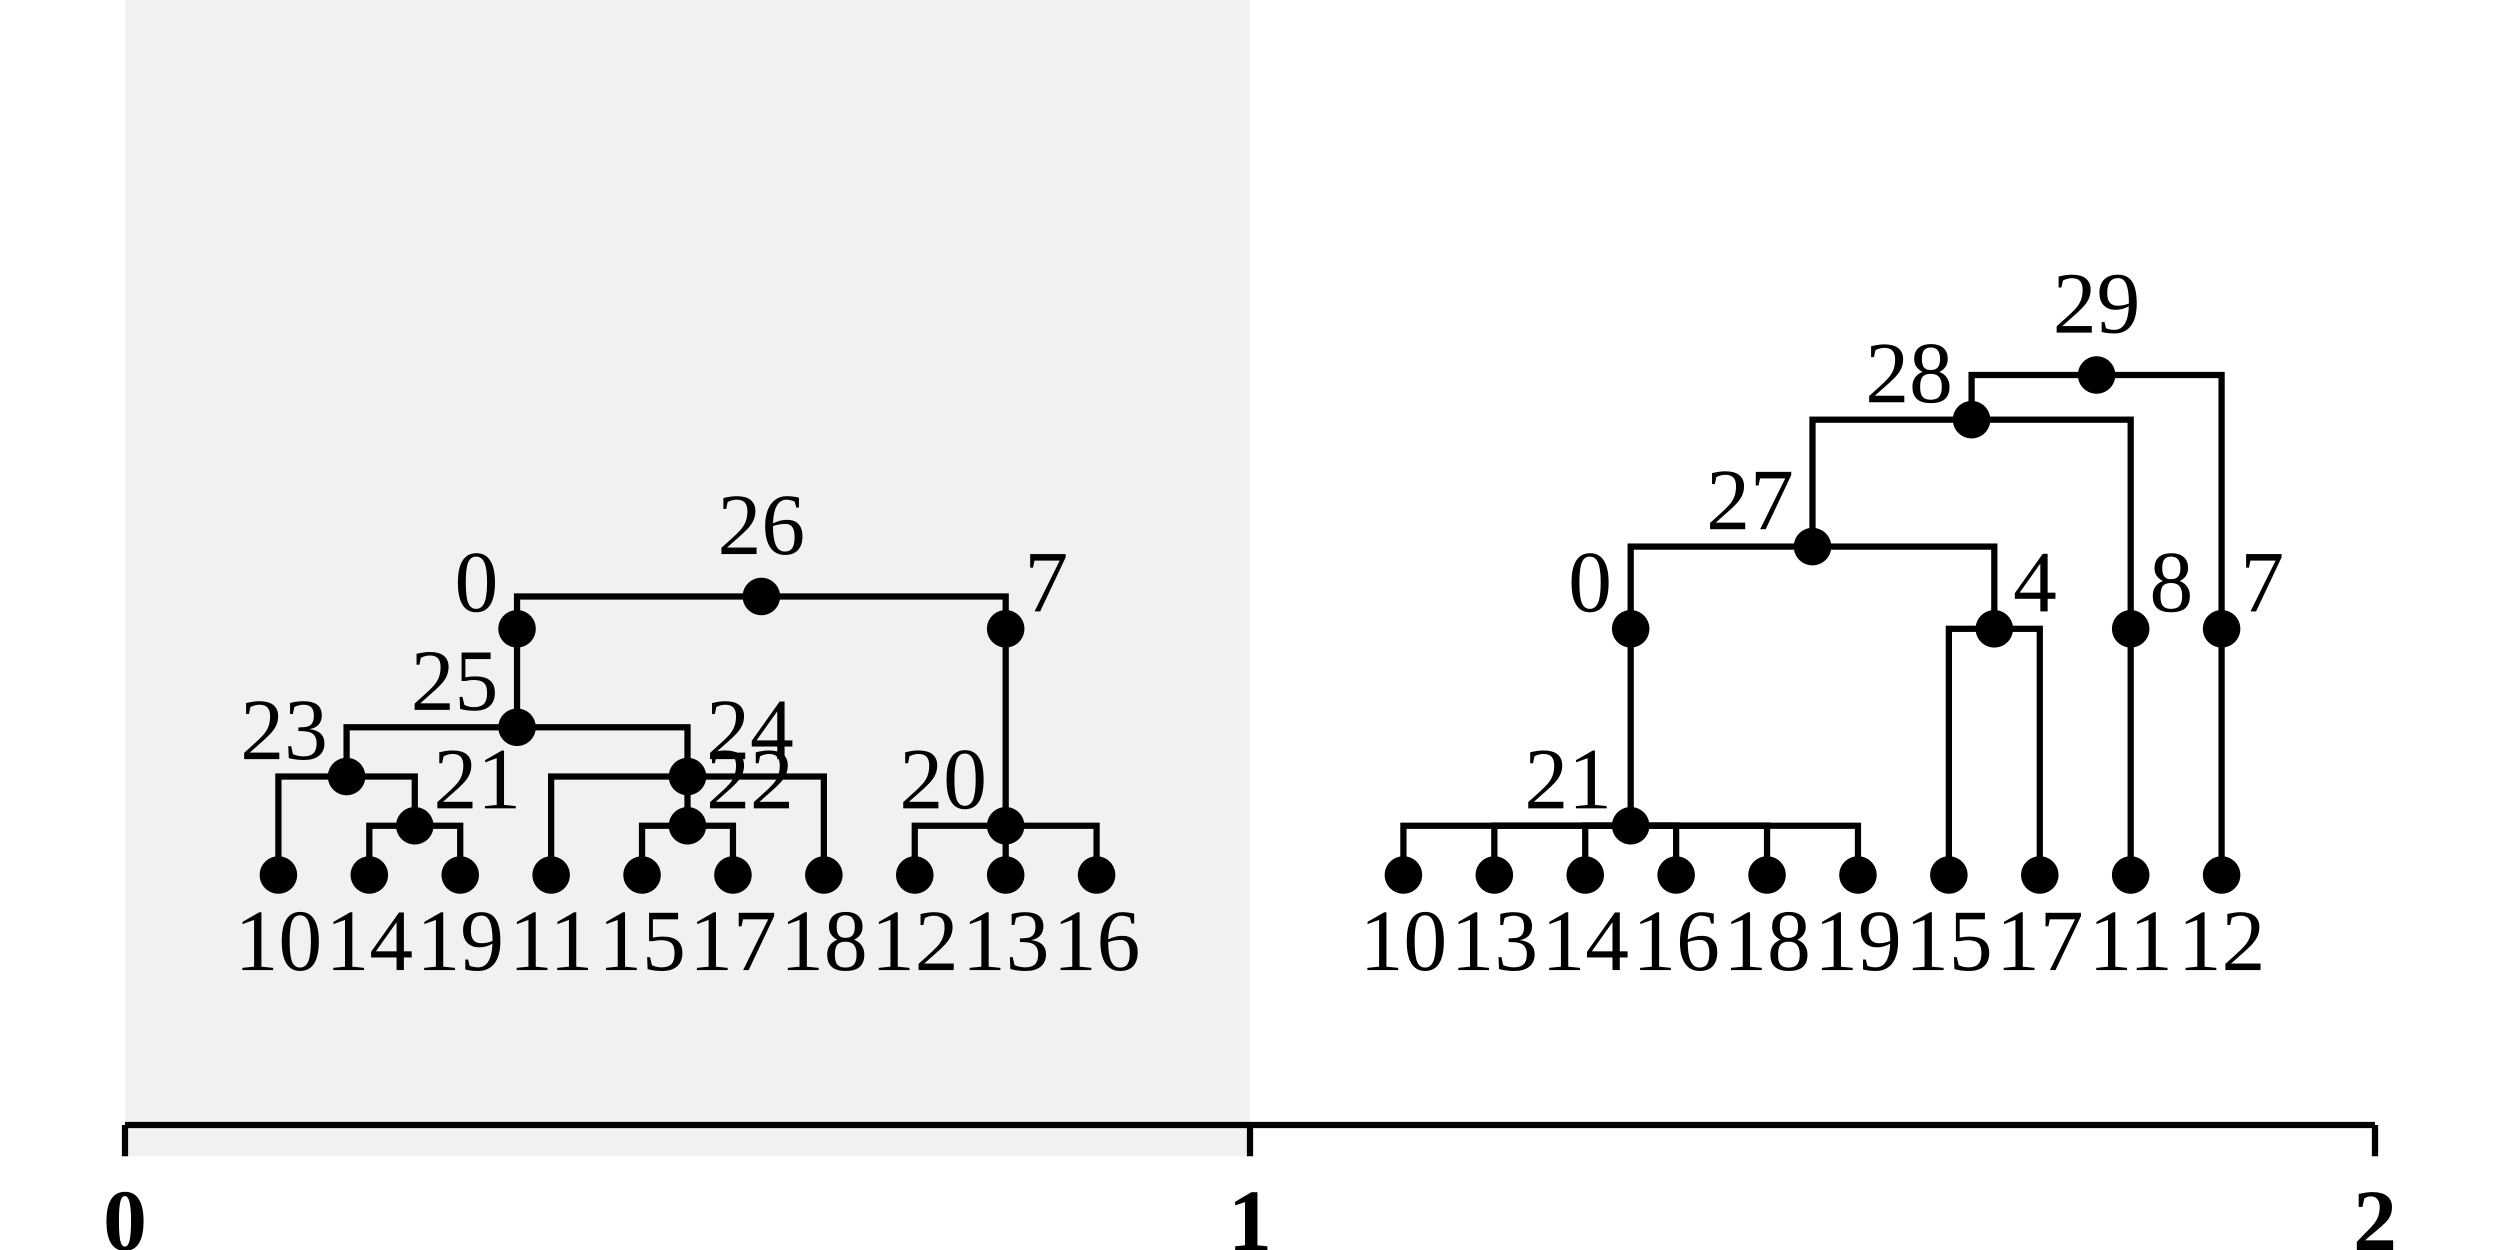
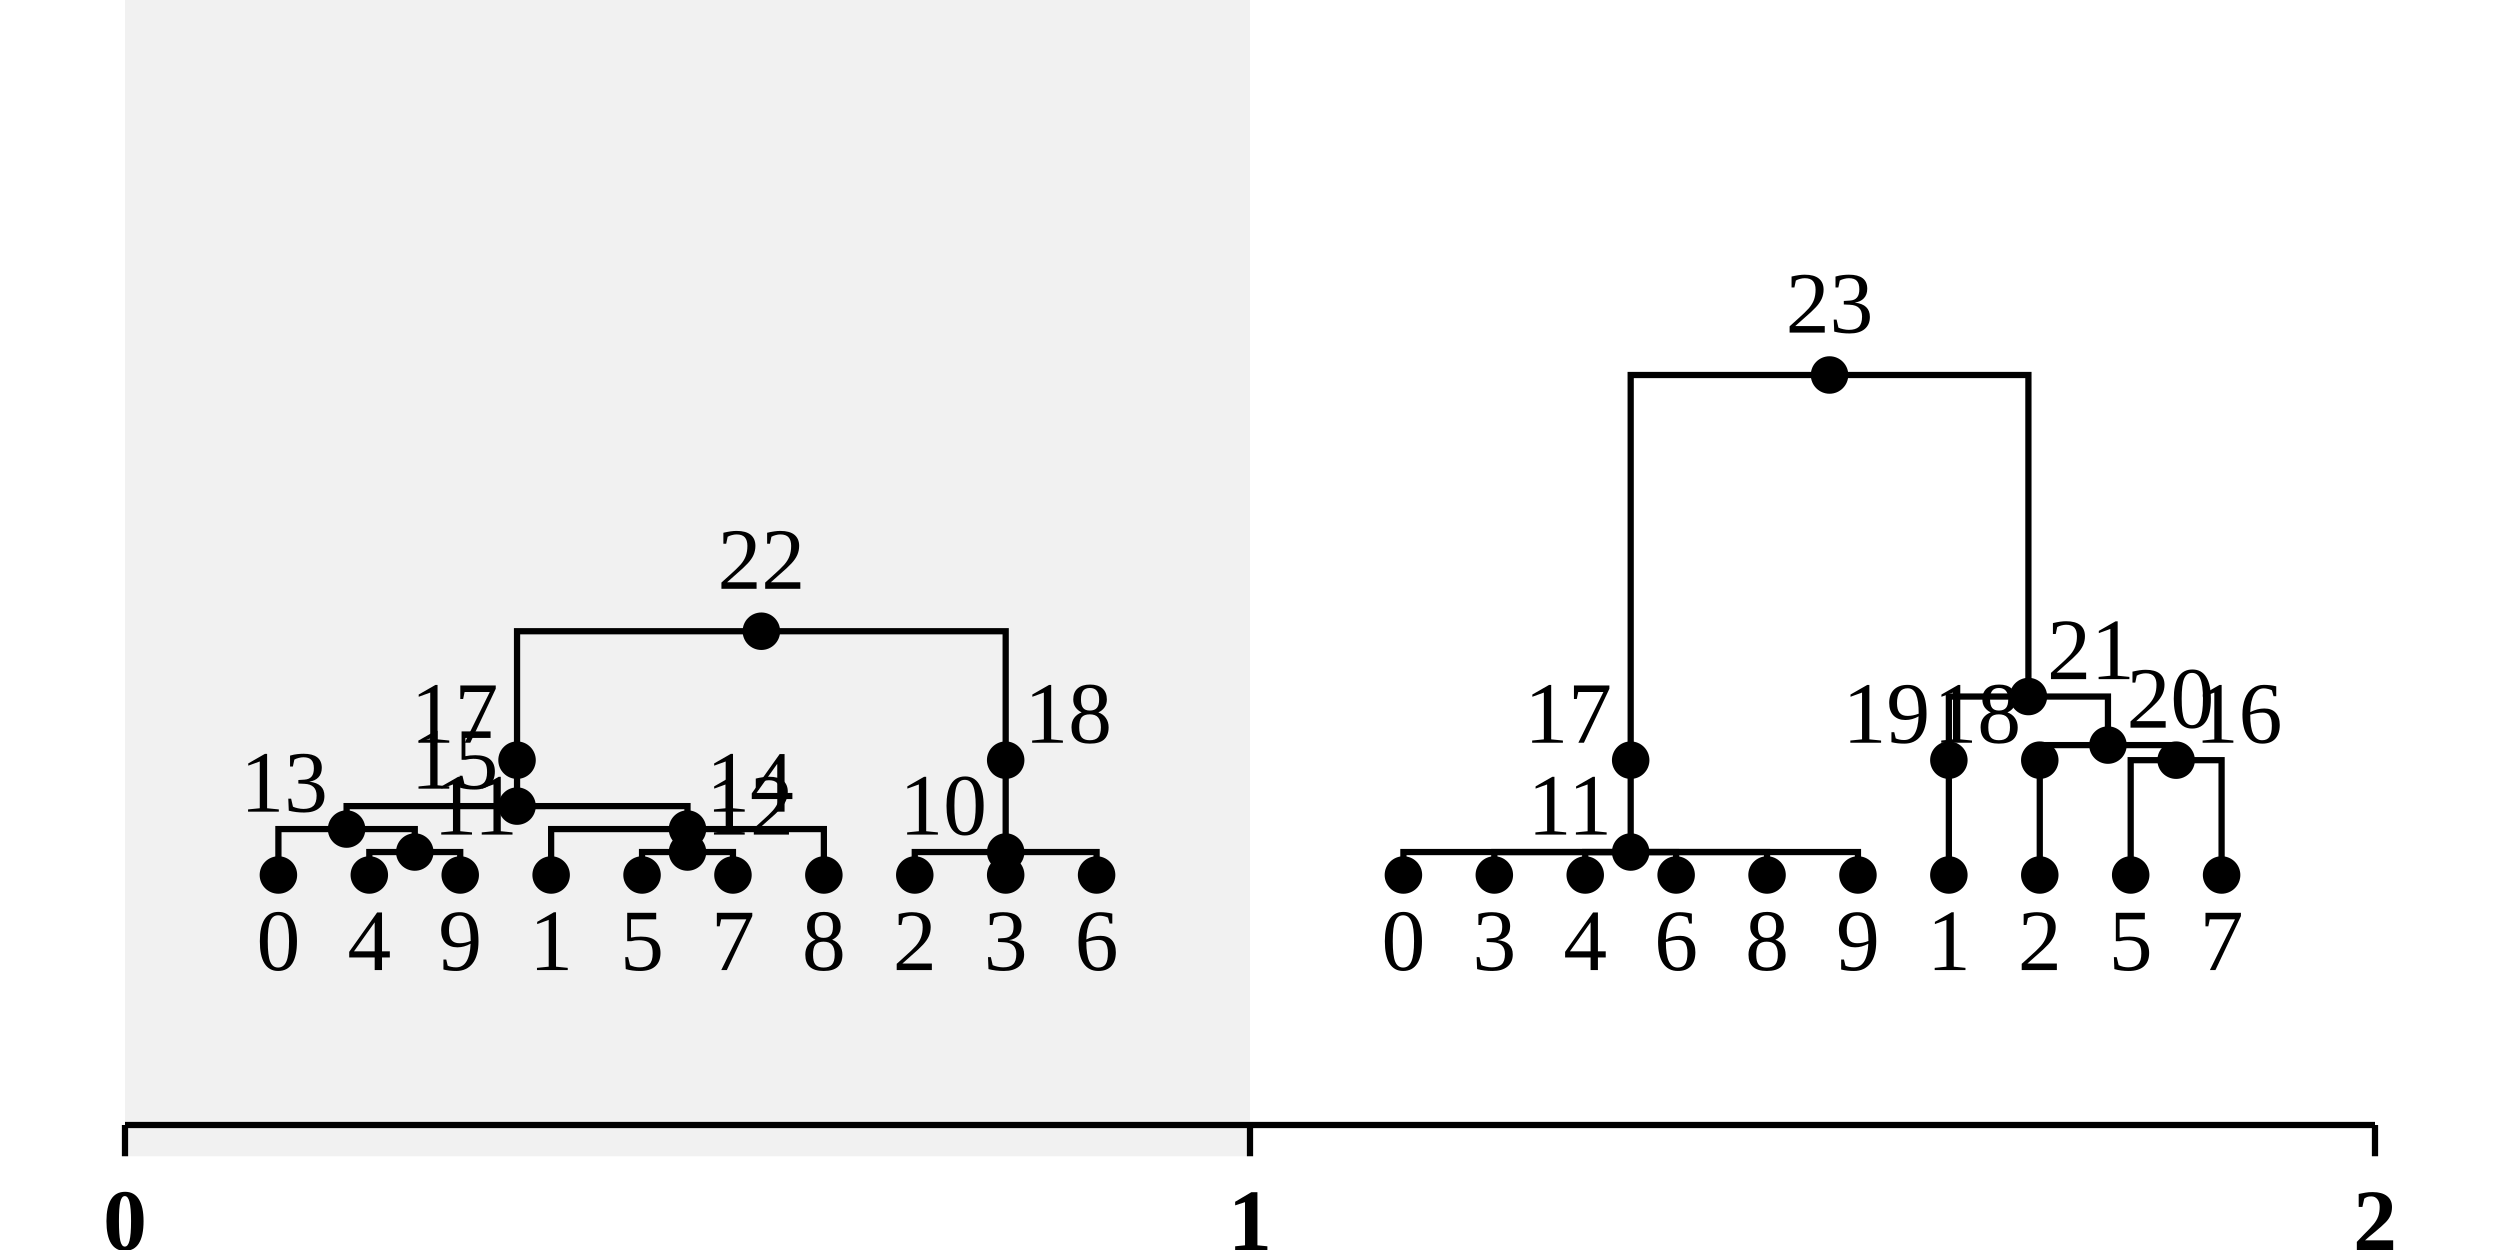
<svg xmlns="http://www.w3.org/2000/svg" baseProfile="full" height="200" version="1.1" width="400">
  <defs>
    <style type="text/css">.axis {font-weight: bold}.tree, .axis {font-size: 14px; text-anchor:middle}.edge {stroke: black; fill: none}.node &gt; .sym {fill: black; stroke: none}.tree text {dominant-baseline: middle}.tree .lab.lft {text-anchor: end}.tree .lab.rgt {text-anchor: start}.mut {fill: red; font-style: italic}</style>
  </defs>
  <g class="tree-sequence">
    <g class="background">
      <polygon fill="#F1F1F1" points="20,185 20,180 20,160 20,0 200.0,0 200.0,160 200.0,180 200.0,185" />
    </g>
    <g class="trees">
      <g class="treebox t0" transform="translate(20 30)">
        <g class="tree t0">
-           <g class="node n26 p0 root" transform="translate(101.818 65.4385)">
-             <g class="a26 node n0 p0" transform="translate(-39.0909 5.17088)">
-               <g class="a0 node n25" transform="translate(0.0 15.7563)">
-                 <g class="a25 node n23" transform="translate(-27.2727 7.87813)">
-                   <g class="a23 leaf node n10 sample" transform="translate(-10.9091 15.7563)">
-                     <path class="edge" d="M 0 0 V -15.756 H 10.909" />
-                     <circle class="sym" cx="0" cy="0" r="3" />
-                     <text class="lab" transform="translate(0 12)">10</text>
-                   </g>
-                   <g class="a23 node n21" transform="translate(10.9091 7.87813)">
-                     <g class="a21 leaf node n14 sample" transform="translate(-7.27273 7.87813)">
-                       <path class="edge" d="M 0 0 V -7.878 H 7.273" />
-                       <circle class="sym" cx="0" cy="0" r="3" />
-                       <text class="lab" transform="translate(0 12)">14</text>
-                     </g>
-                     <g class="a21 leaf node n19 sample" transform="translate(7.27273 7.87813)">
-                       <path class="edge" d="M 0 0 V -7.878 H -7.273" />
-                       <circle class="sym" cx="0" cy="0" r="3" />
-                       <text class="lab" transform="translate(0 12)">19</text>
-                     </g>
-                     <path class="edge" d="M 0 0 V -7.878 H -10.909" />
-                     <circle class="sym" cx="0" cy="0" r="3" />
-                     <text class="lab rgt" transform="translate(3 -6)">21</text>
-                   </g>
-                   <path class="edge" d="M 0 0 V -7.878 H 27.273" />
-                   <circle class="sym" cx="0" cy="0" r="3" />
-                   <text class="lab lft" transform="translate(-3 -6)">23</text>
-                 </g>
-                 <g class="a25 node n24" transform="translate(27.2727 7.87813)">
-                   <g class="a24 leaf node n11 sample" transform="translate(-21.8182 15.7563)">
-                     <path class="edge" d="M 0 0 V -15.756 H 21.818" />
-                     <circle class="sym" cx="0" cy="0" r="3" />
-                     <text class="lab" transform="translate(0 12)">11</text>
-                   </g>
-                   <g class="a24 leaf node n18 sample" transform="translate(21.8182 15.7563)">
-                     <path class="edge" d="M 0 0 V -15.756 H -21.818" />
-                     <circle class="sym" cx="0" cy="0" r="3" />
-                     <text class="lab" transform="translate(0 12)">18</text>
-                   </g>
-                   <g class="a24 node n22" transform="translate(0.0 7.87813)">
-                     <g class="a22 leaf node n15 sample" transform="translate(-7.27273 7.87813)">
-                       <path class="edge" d="M 0 0 V -7.878 H 7.273" />
-                       <circle class="sym" cx="0" cy="0" r="3" />
-                       <text class="lab" transform="translate(0 12)">15</text>
-                     </g>
-                     <g class="a22 leaf node n17 sample" transform="translate(7.27273 7.87813)">
-                       <path class="edge" d="M 0 0 V -7.878 H -7.273" />
-                       <circle class="sym" cx="0" cy="0" r="3" />
-                       <text class="lab" transform="translate(0 12)">17</text>
-                     </g>
-                     <path class="edge" d="M 0 0 V -7.878 H 0.0" />
-                     <circle class="sym" cx="0" cy="0" r="3" />
-                     <text class="lab rgt" transform="translate(3 -6)">22</text>
-                   </g>
-                   <path class="edge" d="M 0 0 V -7.878 H -27.273" />
-                   <circle class="sym" cx="0" cy="0" r="3" />
-                   <text class="lab rgt" transform="translate(3 -6)">24</text>
-                 </g>
-                 <path class="edge" d="M 0 0 V -15.756 H 0.0" />
-                 <circle class="sym" cx="0" cy="0" r="3" />
-                 <text class="lab lft" transform="translate(-3 -6)">25</text>
-               </g>
-               <path class="edge" d="M 0 0 V -5.171 H 39.091" />
-               <circle class="sym" cx="0" cy="0" r="3" />
-               <text class="lab lft" transform="translate(-3 -6)">0</text>
-             </g>
-             <g class="a26 node n7 p0" transform="translate(39.0909 5.17088)">
-               <g class="a7 node n20" transform="translate(0.0 31.5125)">
-                 <g class="a20 leaf node n12 sample" transform="translate(-14.5455 7.87813)">
-                   <path class="edge" d="M 0 0 V -7.878 H 14.546" />
-                   <circle class="sym" cx="0" cy="0" r="3" />
-                   <text class="lab" transform="translate(0 12)">12</text>
-                 </g>
-                 <g class="a20 leaf node n13 sample" transform="translate(0.0 7.87813)">
-                   <path class="edge" d="M 0 0 V -7.878 H 0.0" />
-                   <circle class="sym" cx="0" cy="0" r="3" />
-                   <text class="lab" transform="translate(0 12)">13</text>
-                 </g>
-                 <g class="a20 leaf node n16 sample" transform="translate(14.5455 7.87813)">
-                   <path class="edge" d="M 0 0 V -7.878 H -14.546" />
-                   <circle class="sym" cx="0" cy="0" r="3" />
-                   <text class="lab" transform="translate(0 12)">16</text>
-                 </g>
-                 <path class="edge" d="M 0 0 V -31.512 H 0.0" />
-                 <circle class="sym" cx="0" cy="0" r="3" />
-                 <text class="lab lft" transform="translate(-3 -6)">20</text>
-               </g>
-               <path class="edge" d="M 0 0 V -5.171 H -39.091" />
-               <circle class="sym" cx="0" cy="0" r="3" />
-               <text class="lab rgt" transform="translate(3 -6)">7</text>
+           <g class="node n22 p0 root" transform="translate(101.818 70.9967)">
+             <g class="a22 node n17 p0" transform="translate(-39.0909 20.6309)">
+               <g class="a17 node n15 p0" transform="translate(0.0 7.34899)">
+                 <g class="a15 node n13 p0" transform="translate(-27.2727 3.67449)">
+                   <g class="a13 leaf node n0 p0 sample" transform="translate(-10.9091 7.34899)">
+                     <path class="edge" d="M 0 0 V -7.349 H 10.909" />
+                     <circle class="sym" cx="0" cy="0" r="3" />
+                     <text class="lab" transform="translate(0 12)">0</text>
+                   </g>
+                   <g class="a13 node n11 p0" transform="translate(10.9091 3.67449)">
+                     <g class="a11 leaf node n4 p0 sample" transform="translate(-7.27273 3.67449)">
+                       <path class="edge" d="M 0 0 V -3.674 H 7.273" />
+                       <circle class="sym" cx="0" cy="0" r="3" />
+                       <text class="lab" transform="translate(0 12)">4</text>
+                     </g>
+                     <g class="a11 leaf node n9 p0 sample" transform="translate(7.27273 3.67449)">
+                       <path class="edge" d="M 0 0 V -3.674 H -7.273" />
+                       <circle class="sym" cx="0" cy="0" r="3" />
+                       <text class="lab" transform="translate(0 12)">9</text>
+                     </g>
+                     <path class="edge" d="M 0 0 V -3.674 H -10.909" />
+                     <circle class="sym" cx="0" cy="0" r="3" />
+                     <text class="lab rgt" transform="translate(3 -6)">11</text>
+                   </g>
+                   <path class="edge" d="M 0 0 V -3.674 H 27.273" />
+                   <circle class="sym" cx="0" cy="0" r="3" />
+                   <text class="lab lft" transform="translate(-3 -6)">13</text>
+                 </g>
+                 <g class="a15 node n14 p0" transform="translate(27.2727 3.67449)">
+                   <g class="a14 leaf node n1 p0 sample" transform="translate(-21.8182 7.34899)">
+                     <path class="edge" d="M 0 0 V -7.349 H 21.818" />
+                     <circle class="sym" cx="0" cy="0" r="3" />
+                     <text class="lab" transform="translate(0 12)">1</text>
+                   </g>
+                   <g class="a14 leaf node n8 p0 sample" transform="translate(21.8182 7.34899)">
+                     <path class="edge" d="M 0 0 V -7.349 H -21.818" />
+                     <circle class="sym" cx="0" cy="0" r="3" />
+                     <text class="lab" transform="translate(0 12)">8</text>
+                   </g>
+                   <g class="a14 node n12 p0" transform="translate(0.0 3.67449)">
+                     <g class="a12 leaf node n5 p0 sample" transform="translate(-7.27273 3.67449)">
+                       <path class="edge" d="M 0 0 V -3.674 H 7.273" />
+                       <circle class="sym" cx="0" cy="0" r="3" />
+                       <text class="lab" transform="translate(0 12)">5</text>
+                     </g>
+                     <g class="a12 leaf node n7 p0 sample" transform="translate(7.27273 3.67449)">
+                       <path class="edge" d="M 0 0 V -3.674 H -7.273" />
+                       <circle class="sym" cx="0" cy="0" r="3" />
+                       <text class="lab" transform="translate(0 12)">7</text>
+                     </g>
+                     <path class="edge" d="M 0 0 V -3.674 H 0.0" />
+                     <circle class="sym" cx="0" cy="0" r="3" />
+                     <text class="lab rgt" transform="translate(3 -6)">12</text>
+                   </g>
+                   <path class="edge" d="M 0 0 V -3.674 H -27.273" />
+                   <circle class="sym" cx="0" cy="0" r="3" />
+                   <text class="lab rgt" transform="translate(3 -6)">14</text>
+                 </g>
+                 <path class="edge" d="M 0 0 V -7.349 H 0.0" />
+                 <circle class="sym" cx="0" cy="0" r="3" />
+                 <text class="lab lft" transform="translate(-3 -6)">15</text>
+               </g>
+               <path class="edge" d="M 0 0 V -20.631 H 39.091" />
+               <circle class="sym" cx="0" cy="0" r="3" />
+               <text class="lab lft" transform="translate(-3 -6)">17</text>
+             </g>
+             <g class="a22 node n18 p0" transform="translate(39.0909 20.6309)">
+               <g class="a18 node n10 p0" transform="translate(0.0 14.698)">
+                 <g class="a10 leaf node n2 p0 sample" transform="translate(-14.5455 3.67449)">
+                   <path class="edge" d="M 0 0 V -3.674 H 14.546" />
+                   <circle class="sym" cx="0" cy="0" r="3" />
+                   <text class="lab" transform="translate(0 12)">2</text>
+                 </g>
+                 <g class="a10 leaf node n3 p0 sample" transform="translate(0.0 3.67449)">
+                   <path class="edge" d="M 0 0 V -3.674 H 0.0" />
+                   <circle class="sym" cx="0" cy="0" r="3" />
+                   <text class="lab" transform="translate(0 12)">3</text>
+                 </g>
+                 <g class="a10 leaf node n6 p0 sample" transform="translate(14.5455 3.67449)">
+                   <path class="edge" d="M 0 0 V -3.674 H -14.546" />
+                   <circle class="sym" cx="0" cy="0" r="3" />
+                   <text class="lab" transform="translate(0 12)">6</text>
+                 </g>
+                 <path class="edge" d="M 0 0 V -14.698 H 0.0" />
+                 <circle class="sym" cx="0" cy="0" r="3" />
+                 <text class="lab lft" transform="translate(-3 -6)">10</text>
+               </g>
+               <path class="edge" d="M 0 0 V -20.631 H -39.091" />
+               <circle class="sym" cx="0" cy="0" r="3" />
+               <text class="lab rgt" transform="translate(3 -6)">18</text>
            </g>
            <circle class="sym" cx="0" cy="0" r="3" />
-             <text class="lab" transform="translate(0 -10)">26</text>
+             <text class="lab" transform="translate(0 -10)">22</text>
          </g>
        </g>
      </g>
      <g class="treebox t1" transform="translate(200.0 30)">
        <g class="tree t1">
-           <g class="node n29 p0 root" transform="translate(135.455 30.0)">
-             <g class="a29 node n7 p0" transform="translate(20.0 40.6094)">
-               <g class="a7 leaf node n12 sample" transform="translate(0.0 39.3906)">
-                 <path class="edge" d="M 0 0 V -39.391 H 0.0" />
-                 <circle class="sym" cx="0" cy="0" r="3" />
-                 <text class="lab" transform="translate(0 12)">12</text>
-               </g>
-               <path class="edge" d="M 0 0 V -40.609 H -20.0" />
-               <circle class="sym" cx="0" cy="0" r="3" />
-               <text class="lab rgt" transform="translate(3 -6)">7</text>
-             </g>
-             <g class="a29 node n28 p0" transform="translate(-20.0 7.14849)">
-               <g class="a28 node n8 p0" transform="translate(25.4545 33.4609)">
-                 <g class="a8 leaf node n11 sample" transform="translate(0.0 39.3906)">
-                   <path class="edge" d="M 0 0 V -39.391 H 0.0" />
-                   <circle class="sym" cx="0" cy="0" r="3" />
-                   <text class="lab" transform="translate(0 12)">11</text>
-                 </g>
-                 <path class="edge" d="M 0 0 V -33.461 H -25.454" />
-                 <circle class="sym" cx="0" cy="0" r="3" />
-                 <text class="lab rgt" transform="translate(3 -6)">8</text>
-               </g>
-               <g class="a28 node n27 p0" transform="translate(-25.4545 20.3063)">
-                 <g class="a27 node n0 p0" transform="translate(-29.0909 13.1546)">
-                   <g class="a0 node n21" transform="translate(0.0 31.5125)">
-                     <g class="a21 leaf node n14 sample" transform="translate(-7.27273 7.87813)">
-                       <path class="edge" d="M 0 0 V -7.878 H 7.273" />
-                       <circle class="sym" cx="0" cy="0" r="3" />
-                       <text class="lab" transform="translate(0 12)">14</text>
-                     </g>
-                     <g class="a21 leaf node n19 sample" transform="translate(36.3636 7.87813)">
-                       <path class="edge" d="M 0 0 V -7.878 H -36.364" />
-                       <circle class="sym" cx="0" cy="0" r="3" />
-                       <text class="lab" transform="translate(0 12)">19</text>
-                     </g>
-                     <g class="a21 leaf node n10 sample" transform="translate(-36.3636 7.87813)">
-                       <path class="edge" d="M 0 0 V -7.878 H 36.364" />
-                       <circle class="sym" cx="0" cy="0" r="3" />
-                       <text class="lab" transform="translate(0 12)">10</text>
-                     </g>
-                     <g class="a21 leaf node n13 sample" transform="translate(-21.8182 7.87813)">
-                       <path class="edge" d="M 0 0 V -7.878 H 21.818" />
-                       <circle class="sym" cx="0" cy="0" r="3" />
-                       <text class="lab" transform="translate(0 12)">13</text>
-                     </g>
-                     <g class="a21 leaf node n16 sample" transform="translate(7.27273 7.87813)">
-                       <path class="edge" d="M 0 0 V -7.878 H -7.273" />
-                       <circle class="sym" cx="0" cy="0" r="3" />
-                       <text class="lab" transform="translate(0 12)">16</text>
-                     </g>
-                     <g class="a21 leaf node n18 sample" transform="translate(21.8182 7.87813)">
-                       <path class="edge" d="M 0 0 V -7.878 H -21.818" />
-                       <circle class="sym" cx="0" cy="0" r="3" />
-                       <text class="lab" transform="translate(0 12)">18</text>
-                     </g>
-                     <path class="edge" d="M 0 0 V -31.512 H 0.0" />
-                     <circle class="sym" cx="0" cy="0" r="3" />
-                     <text class="lab lft" transform="translate(-3 -6)">21</text>
-                   </g>
-                   <path class="edge" d="M 0 0 V -13.155 H 29.091" />
-                   <circle class="sym" cx="0" cy="0" r="3" />
-                   <text class="lab lft" transform="translate(-3 -6)">0</text>
-                 </g>
-                 <g class="a27 node n4 p0" transform="translate(29.0909 13.1546)">
-                   <g class="a4 leaf node n15 sample" transform="translate(-7.27273 39.3906)">
-                     <path class="edge" d="M 0 0 V -39.391 H 7.273" />
-                     <circle class="sym" cx="0" cy="0" r="3" />
-                     <text class="lab" transform="translate(0 12)">15</text>
-                   </g>
-                   <g class="a4 leaf node n17 sample" transform="translate(7.27273 39.3906)">
-                     <path class="edge" d="M 0 0 V -39.391 H -7.273" />
-                     <circle class="sym" cx="0" cy="0" r="3" />
-                     <text class="lab" transform="translate(0 12)">17</text>
-                   </g>
-                   <path class="edge" d="M 0 0 V -13.155 H -29.091" />
-                   <circle class="sym" cx="0" cy="0" r="3" />
-                   <text class="lab rgt" transform="translate(3 -6)">4</text>
-                 </g>
-                 <path class="edge" d="M 0 0 V -20.306 H 25.454" />
-                 <circle class="sym" cx="0" cy="0" r="3" />
-                 <text class="lab lft" transform="translate(-3 -6)">27</text>
-               </g>
-               <path class="edge" d="M 0 0 V -7.148 H 20.0" />
-               <circle class="sym" cx="0" cy="0" r="3" />
-               <text class="lab lft" transform="translate(-3 -6)">28</text>
+           <g class="node n23 p0 root" transform="translate(92.7273 30.0)">
+             <g class="a23 node n17 p0" transform="translate(-31.8182 61.6275)">
+               <g class="a17 node n11 p0" transform="translate(0.0 14.698)">
+                 <g class="a11 leaf node n4 p0 sample" transform="translate(-7.27273 3.67449)">
+                   <path class="edge" d="M 0 0 V -3.674 H 7.273" />
+                   <circle class="sym" cx="0" cy="0" r="3" />
+                   <text class="lab" transform="translate(0 12)">4</text>
+                 </g>
+                 <g class="a11 leaf node n9 p0 sample" transform="translate(36.3636 3.67449)">
+                   <path class="edge" d="M 0 0 V -3.674 H -36.364" />
+                   <circle class="sym" cx="0" cy="0" r="3" />
+                   <text class="lab" transform="translate(0 12)">9</text>
+                 </g>
+                 <g class="a11 leaf node n0 p0 sample" transform="translate(-36.3636 3.67449)">
+                   <path class="edge" d="M 0 0 V -3.674 H 36.364" />
+                   <circle class="sym" cx="0" cy="0" r="3" />
+                   <text class="lab" transform="translate(0 12)">0</text>
+                 </g>
+                 <g class="a11 leaf node n3 p0 sample" transform="translate(-21.8182 3.67449)">
+                   <path class="edge" d="M 0 0 V -3.674 H 21.818" />
+                   <circle class="sym" cx="0" cy="0" r="3" />
+                   <text class="lab" transform="translate(0 12)">3</text>
+                 </g>
+                 <g class="a11 leaf node n6 p0 sample" transform="translate(7.27273 3.67449)">
+                   <path class="edge" d="M 0 0 V -3.674 H -7.273" />
+                   <circle class="sym" cx="0" cy="0" r="3" />
+                   <text class="lab" transform="translate(0 12)">6</text>
+                 </g>
+                 <g class="a11 leaf node n8 p0 sample" transform="translate(21.8182 3.67449)">
+                   <path class="edge" d="M 0 0 V -3.674 H -21.818" />
+                   <circle class="sym" cx="0" cy="0" r="3" />
+                   <text class="lab" transform="translate(0 12)">8</text>
+                 </g>
+                 <path class="edge" d="M 0 0 V -14.698 H 0.0" />
+                 <circle class="sym" cx="0" cy="0" r="3" />
+                 <text class="lab lft" transform="translate(-3 -6)">11</text>
+               </g>
+               <path class="edge" d="M 0 0 V -61.627 H 31.818" />
+               <circle class="sym" cx="0" cy="0" r="3" />
+               <text class="lab lft" transform="translate(-3 -6)">17</text>
+             </g>
+             <g class="a23 node n21 p0" transform="translate(31.8182 51.4479)">
+               <g class="a21 node n19 p0" transform="translate(-12.7273 10.1796)">
+                 <g class="a19 leaf node n1 p0 sample" transform="translate(0.0 18.3725)">
+                   <path class="edge" d="M 0 0 V -18.372 H 0.0" />
+                   <circle class="sym" cx="0" cy="0" r="3" />
+                   <text class="lab" transform="translate(0 12)">1</text>
+                 </g>
+                 <path class="edge" d="M 0 0 V -10.18 H 12.727" />
+                 <circle class="sym" cx="0" cy="0" r="3" />
+                 <text class="lab lft" transform="translate(-3 -6)">19</text>
+               </g>
+               <g class="a21 node n20 p0" transform="translate(12.7273 7.76781)">
+                 <g class="a20 node n16 p0" transform="translate(10.9091 2.41179)">
+                   <g class="a16 leaf node n5 p0 sample" transform="translate(-7.27273 18.3725)">
+                     <path class="edge" d="M 0 0 V -18.372 H 7.273" />
+                     <circle class="sym" cx="0" cy="0" r="3" />
+                     <text class="lab" transform="translate(0 12)">5</text>
+                   </g>
+                   <g class="a16 leaf node n7 p0 sample" transform="translate(7.27273 18.3725)">
+                     <path class="edge" d="M 0 0 V -18.372 H -7.273" />
+                     <circle class="sym" cx="0" cy="0" r="3" />
+                     <text class="lab" transform="translate(0 12)">7</text>
+                   </g>
+                   <path class="edge" d="M 0 0 V -2.412 H -10.909" />
+                   <circle class="sym" cx="0" cy="0" r="3" />
+                   <text class="lab rgt" transform="translate(3 -6)">16</text>
+                 </g>
+                 <g class="a20 node n18 p0" transform="translate(-10.9091 2.41179)">
+                   <g class="a18 leaf node n2 p0 sample" transform="translate(0.0 18.3725)">
+                     <path class="edge" d="M 0 0 V -18.372 H 0.0" />
+                     <circle class="sym" cx="0" cy="0" r="3" />
+                     <text class="lab" transform="translate(0 12)">2</text>
+                   </g>
+                   <path class="edge" d="M 0 0 V -2.412 H 10.909" />
+                   <circle class="sym" cx="0" cy="0" r="3" />
+                   <text class="lab lft" transform="translate(-3 -6)">18</text>
+                 </g>
+                 <path class="edge" d="M 0 0 V -7.768 H -12.727" />
+                 <circle class="sym" cx="0" cy="0" r="3" />
+                 <text class="lab rgt" transform="translate(3 -6)">20</text>
+               </g>
+               <path class="edge" d="M 0 0 V -51.448 H -31.818" />
+               <circle class="sym" cx="0" cy="0" r="3" />
+               <text class="lab rgt" transform="translate(3 -6)">21</text>
            </g>
            <circle class="sym" cx="0" cy="0" r="3" />
-             <text class="lab" transform="translate(0 -10)">29</text>
+             <text class="lab" transform="translate(0 -10)">23</text>
          </g>
        </g>
      </g>
    </g>
    <g class="axis">
      <line stroke="black" x1="20" x2="380" y1="180" y2="180" />
      <line stroke="black" x1="20" x2="20" y1="180" y2="185" />
      <g transform="translate(20, 200)">
        <text font-size="14" font-weight="bold" text-anchor="middle">0</text>
      </g>
      <line stroke="black" x1="200.0" x2="200.0" y1="180" y2="185" />
      <g transform="translate(200.0, 200)">
        <text font-size="14" font-weight="bold" text-anchor="middle">1</text>
      </g>
      <line stroke="black" x1="380.0" x2="380.0" y1="180" y2="185" />
      <g transform="translate(380.0, 200)">
        <text font-size="14" font-weight="bold" text-anchor="middle">2</text>
      </g>
    </g>
  </g>
</svg>
